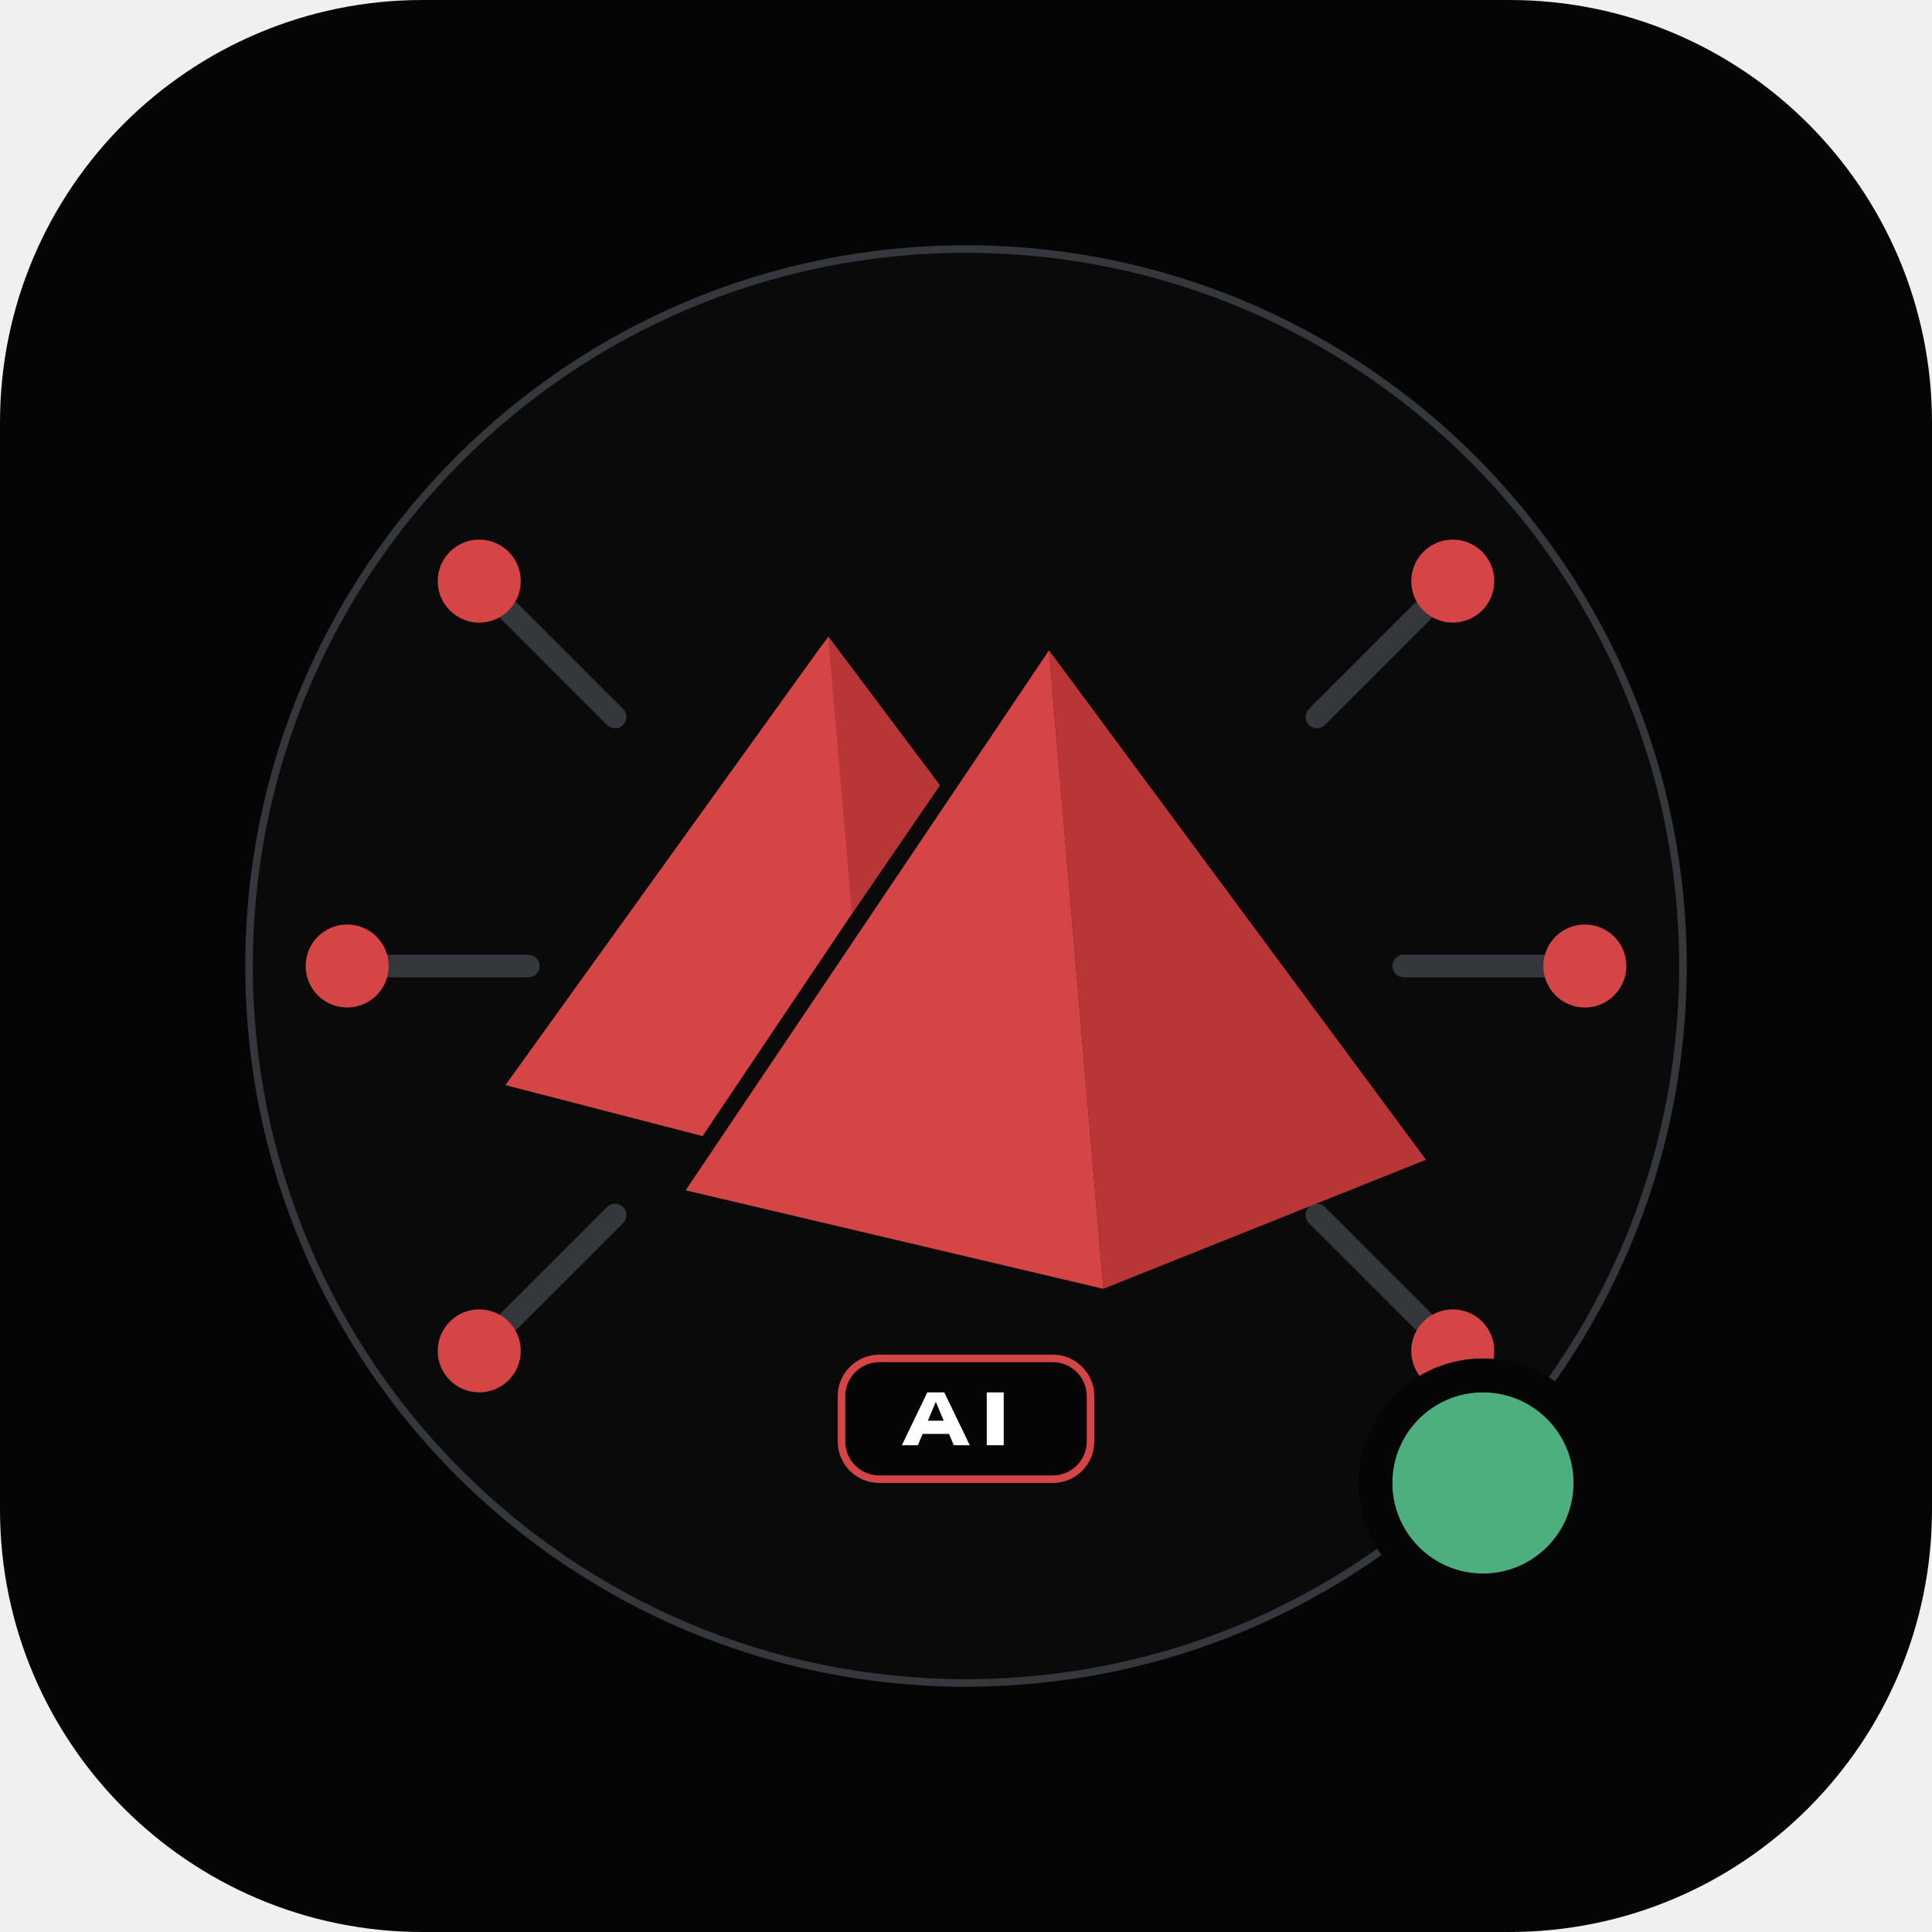
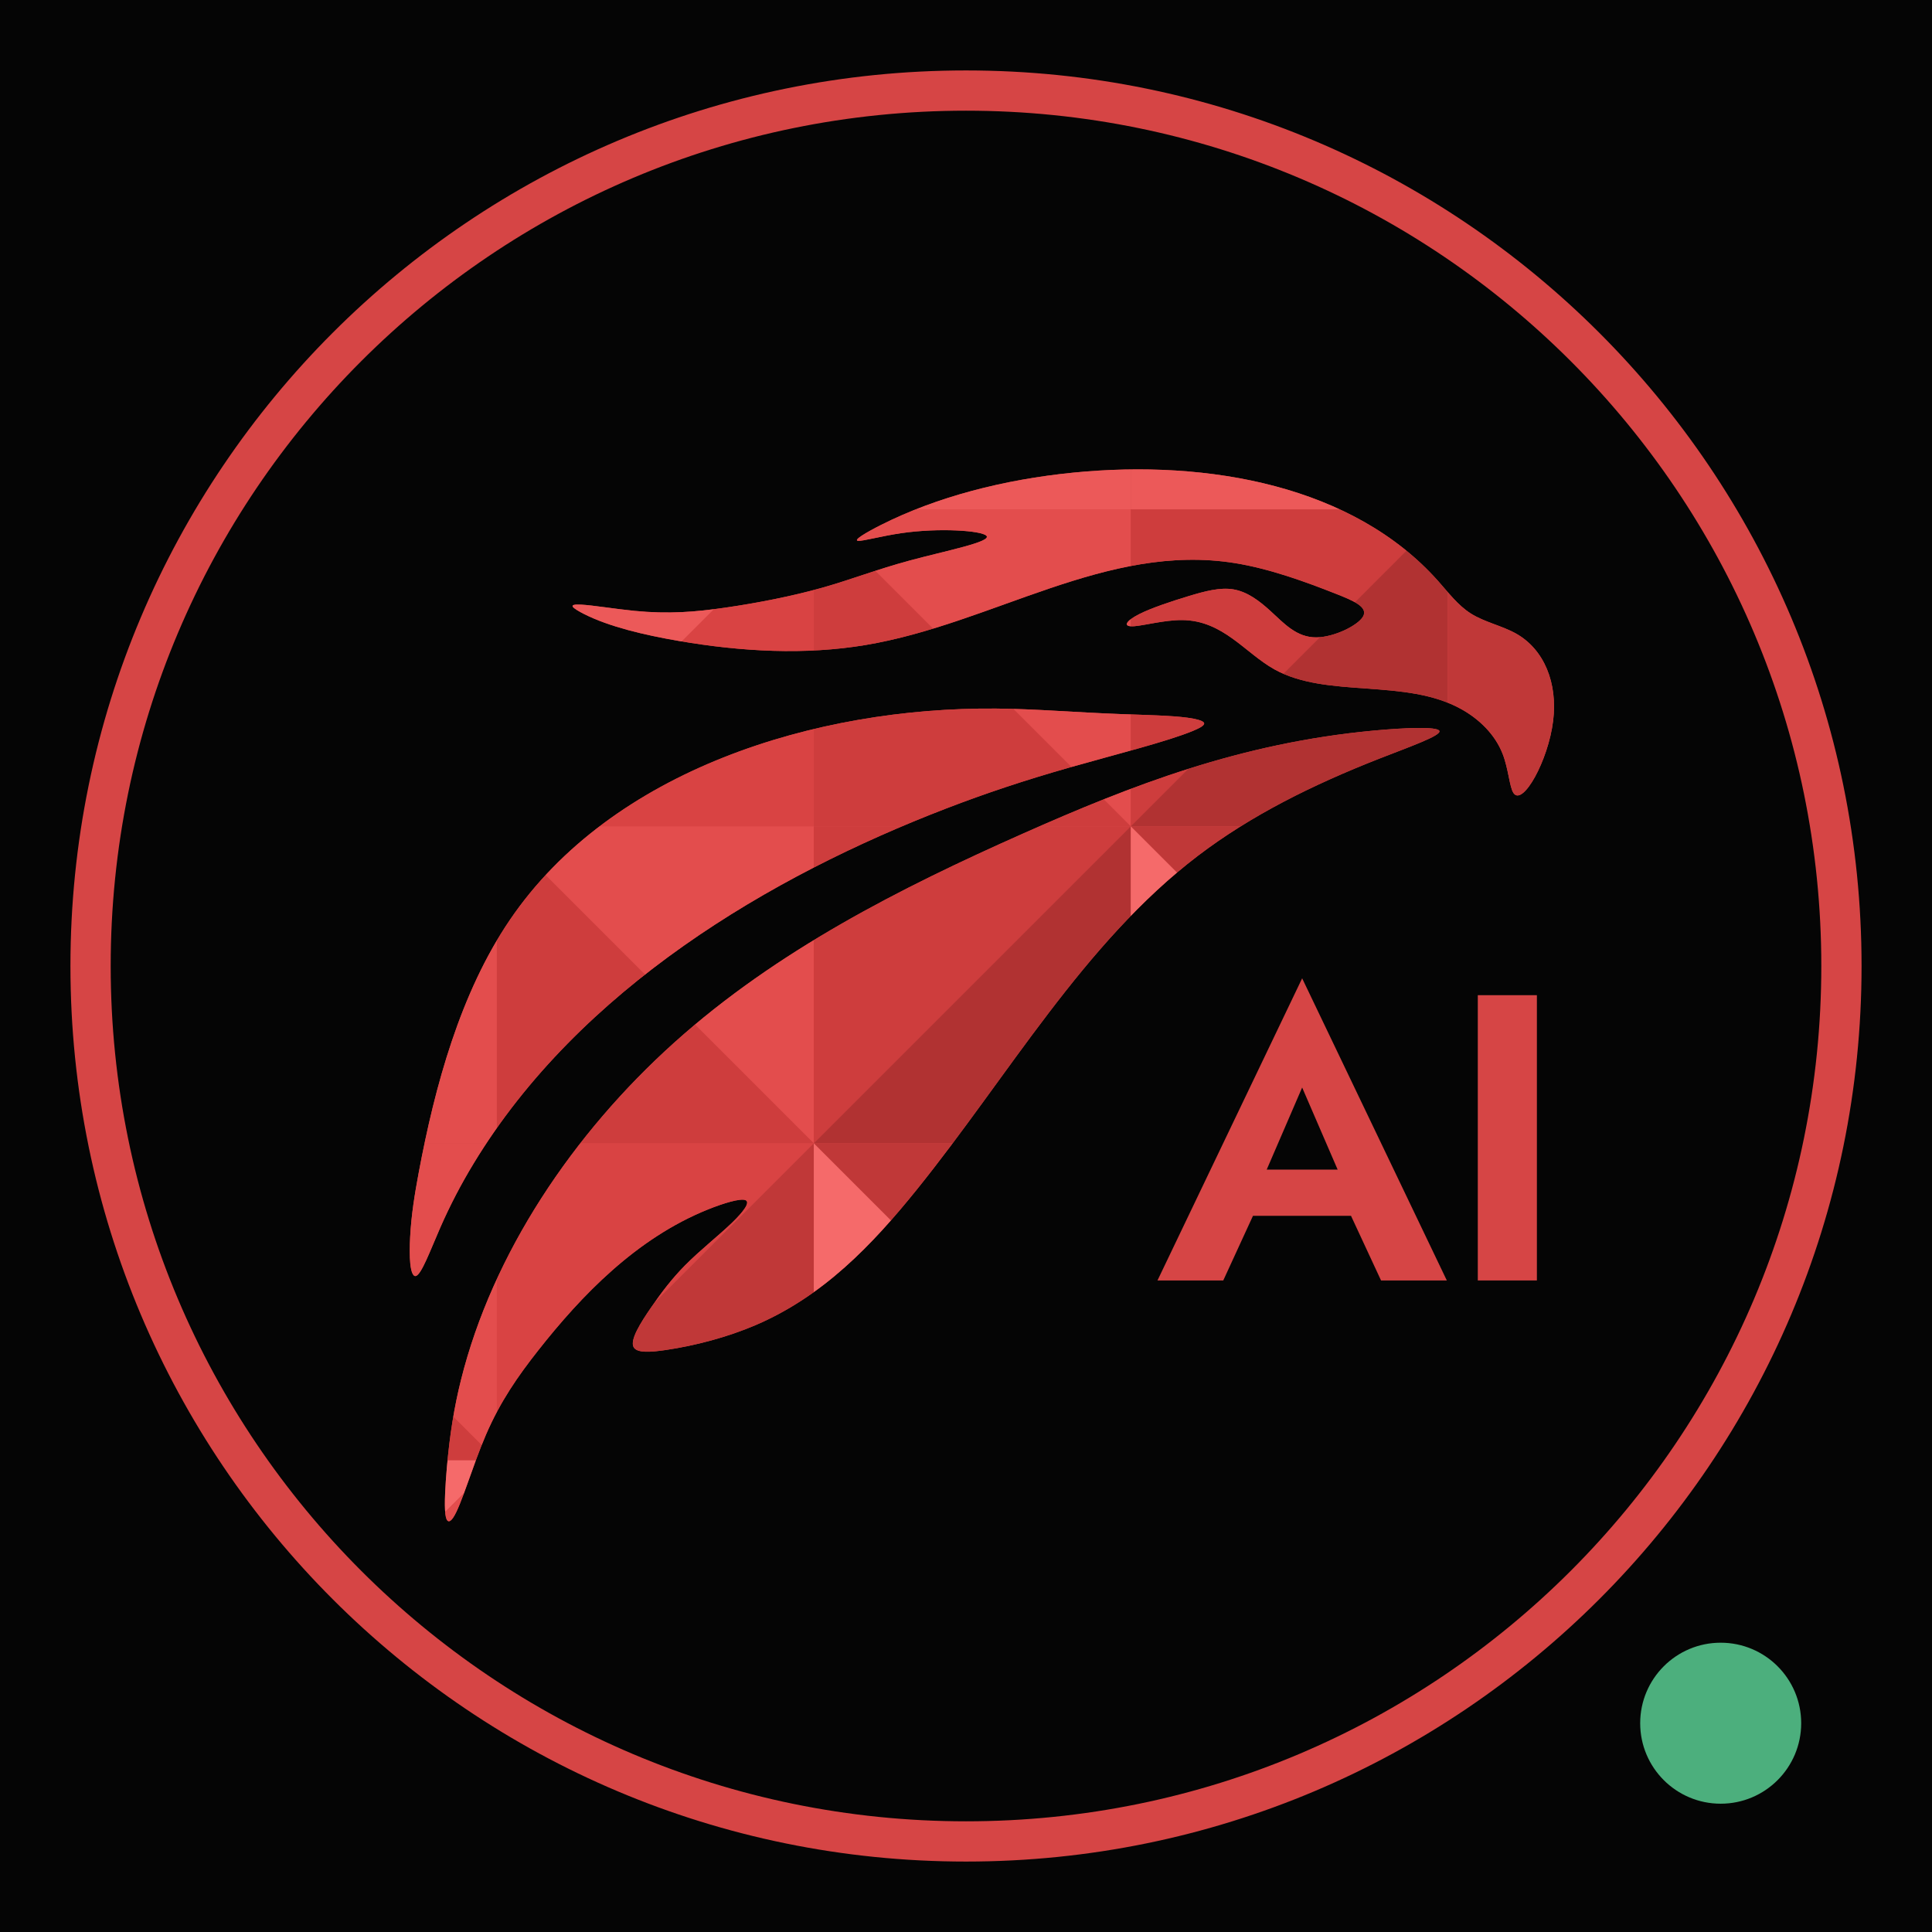
- <svg xmlns="http://www.w3.org/2000/svg" viewBox="0 0 1024 1024" width="1024" height="1024" role="img" aria-labelledby="title desc">
-   <rect width="1024" height="1024" rx="224" fill="#050505" />
-   <circle cx="512" cy="512" r="380" fill="#0a0a0a" stroke="#34383c" stroke-width="4" />
-   <g fill="none" stroke="#34383c" stroke-width="12" stroke-linecap="round" stroke-linejoin="round">
-     <path d="M196 512H280" />
-     <path d="M744 512H828" />
-     <path d="M270 324L326 380" />
-     <path d="M698 380L754 324" />
-     <path d="M270 700L326 644" />
-     <path d="M698 644L754 700" />
+ <svg xmlns="http://www.w3.org/2000/svg" viewBox="-20 -22.5 384 384" width="384" height="384" role="img" aria-labelledby="title desc" shape-rendering="geometricPrecision">
+   <rect x="-20" y="-22.5" width="384" height="384" fill="#050505" />
+   <defs>
+     <clipPath id="avatar-silhouette" clipPathUnits="userSpaceOnUse">
+       <path d="M 193.337 71.437 C 179.523 72.804 166.143 76.270 155.109 81.836 C 152.194 83.307 149.443 84.924 150.585 84.998 C 151.542 85.060 155.229 84.040 159.126 83.471 C 166.749 82.358 175.175 82.970 176.072 84.002 C 177.118 85.207 167.914 86.984 160.769 88.921 C 154.095 90.732 149.217 92.682 143.378 94.327 C 137.368 96.020 130.340 97.389 123.921 98.307 C 118.198 99.125 112.959 99.585 106.109 98.915 C 102.236 98.536 97.847 97.795 95.476 97.675 C 94.244 97.612 93.557 97.717 93.880 98.137 C 94.143 98.479 95.077 99.029 96.093 99.544 C 101.042 102.048 107.955 103.696 114.903 104.889 C 127.405 107.037 140.023 107.712 152.030 105.704 C 177.333 101.471 199.927 85.321 225.434 89.419 C 232.291 90.520 239.359 93.086 245.621 95.561 C 248.954 96.878 252.059 98.170 250.884 100.094 C 249.810 101.854 245.160 104.141 241.661 104.183 C 237.697 104.230 235.209 101.395 232.481 98.908 C 230.259 96.884 227.878 95.091 225.118 94.638 C 222.474 94.205 219.484 95.003 216.215 95.992 C 212.659 97.068 208.774 98.370 206.413 99.568 C 203.725 100.931 203.010 102.158 205.472 101.964 C 207.459 101.808 211.518 100.725 214.910 100.743 C 223.100 100.788 227.402 107.252 233.306 110.543 C 243.779 116.380 259.294 112.235 270.463 118.457 C 274.037 120.447 277.166 123.499 278.663 127.345 C 279.852 130.399 280.012 133.952 280.832 135.139 C 282.651 137.772 287.717 128.748 288.698 120.773 C 289.626 113.233 286.903 106.630 281.441 103.495 C 278.626 101.879 275.084 101.184 272.326 99.434 C 269.774 97.815 267.893 95.293 265.831 92.975 C 249.067 74.128 220.371 68.762 193.337 71.437 Z M 178.002 118.334 C 142.068 118.022 101.572 130.558 81.331 160.353 C 71.478 174.856 66.424 193.448 63.217 210.603 C 62.431 214.806 61.757 218.921 61.522 223.335 C 61.420 225.250 61.400 227.221 61.549 228.661 C 61.718 230.299 62.105 231.249 62.647 231.118 C 63.764 230.847 65.541 225.984 67.492 221.529 C 69.501 216.943 71.694 212.789 74.109 208.799 C 95.174 173.994 133.141 151.628 168.097 138.180 C 175.932 135.166 183.615 132.600 192.743 130.002 C 201.739 127.443 212.138 124.853 217.203 122.728 C 218.624 122.132 219.626 121.572 219.262 121.101 C 218.964 120.714 217.750 120.387 216.054 120.154 C 212.772 119.705 207.685 119.612 203.040 119.439 C 193.531 119.087 185.876 118.402 178.002 118.334 Z M 252.931 122.720 C 226.526 125.198 205.054 133.528 183.260 143.211 C 159.027 153.977 134.396 166.416 114.033 184.707 C 93.865 202.823 77.884 226.679 71.625 251.775 C 70.291 257.125 69.398 262.532 68.814 269.248 C 68.513 272.713 68.293 276.528 68.518 278.403 C 68.728 280.162 69.329 280.215 70.045 279.181 C 71.658 276.851 73.854 268.997 76.583 262.676 C 79.482 255.959 82.982 250.973 86.966 245.910 C 95.593 234.950 106.489 223.628 120.660 217.910 C 123.831 216.630 127.166 215.631 128.165 216.036 C 129.187 216.451 127.761 218.337 125.527 220.499 C 122.902 223.038 119.164 225.958 116.143 229.016 C 113.571 231.620 111.519 234.324 109.510 237.227 C 107.310 240.407 105.160 243.826 105.938 245.259 C 106.604 246.485 109.413 246.256 112.384 245.815 C 118.149 244.960 124.521 243.306 130.224 240.860 C 143.610 235.116 153.305 225.002 162.234 213.924 C 180.375 191.419 195.358 164.932 218.075 147.612 C 228.636 139.560 240.869 133.489 254.208 128.261 C 260.224 125.904 266.465 123.717 266.088 122.780 C 265.723 121.874 259.189 122.133 252.931 122.720 Z" />
+     </clipPath>
+   </defs>
+   <path id="avatar-silhouette-path" d="M 193.337 71.437 C 179.523 72.804 166.143 76.270 155.109 81.836 C 152.194 83.307 149.443 84.924 150.585 84.998 C 151.542 85.060 155.229 84.040 159.126 83.471 C 166.749 82.358 175.175 82.970 176.072 84.002 C 177.118 85.207 167.914 86.984 160.769 88.921 C 154.095 90.732 149.217 92.682 143.378 94.327 C 137.368 96.020 130.340 97.389 123.921 98.307 C 118.198 99.125 112.959 99.585 106.109 98.915 C 102.236 98.536 97.847 97.795 95.476 97.675 C 94.244 97.612 93.557 97.717 93.880 98.137 C 94.143 98.479 95.077 99.029 96.093 99.544 C 101.042 102.048 107.955 103.696 114.903 104.889 C 127.405 107.037 140.023 107.712 152.030 105.704 C 177.333 101.471 199.927 85.321 225.434 89.419 C 232.291 90.520 239.359 93.086 245.621 95.561 C 248.954 96.878 252.059 98.170 250.884 100.094 C 249.810 101.854 245.160 104.141 241.661 104.183 C 237.697 104.230 235.209 101.395 232.481 98.908 C 230.259 96.884 227.878 95.091 225.118 94.638 C 222.474 94.205 219.484 95.003 216.215 95.992 C 212.659 97.068 208.774 98.370 206.413 99.568 C 203.725 100.931 203.010 102.158 205.472 101.964 C 207.459 101.808 211.518 100.725 214.910 100.743 C 223.100 100.788 227.402 107.252 233.306 110.543 C 243.779 116.380 259.294 112.235 270.463 118.457 C 274.037 120.447 277.166 123.499 278.663 127.345 C 279.852 130.399 280.012 133.952 280.832 135.139 C 282.651 137.772 287.717 128.748 288.698 120.773 C 289.626 113.233 286.903 106.630 281.441 103.495 C 278.626 101.879 275.084 101.184 272.326 99.434 C 269.774 97.815 267.893 95.293 265.831 92.975 C 249.067 74.128 220.371 68.762 193.337 71.437 Z M 178.002 118.334 C 142.068 118.022 101.572 130.558 81.331 160.353 C 71.478 174.856 66.424 193.448 63.217 210.603 C 62.431 214.806 61.757 218.921 61.522 223.335 C 61.420 225.250 61.400 227.221 61.549 228.661 C 61.718 230.299 62.105 231.249 62.647 231.118 C 63.764 230.847 65.541 225.984 67.492 221.529 C 69.501 216.943 71.694 212.789 74.109 208.799 C 95.174 173.994 133.141 151.628 168.097 138.180 C 175.932 135.166 183.615 132.600 192.743 130.002 C 201.739 127.443 212.138 124.853 217.203 122.728 C 218.624 122.132 219.626 121.572 219.262 121.101 C 218.964 120.714 217.750 120.387 216.054 120.154 C 212.772 119.705 207.685 119.612 203.040 119.439 C 193.531 119.087 185.876 118.402 178.002 118.334 Z M 252.931 122.720 C 226.526 125.198 205.054 133.528 183.260 143.211 C 159.027 153.977 134.396 166.416 114.033 184.707 C 93.865 202.823 77.884 226.679 71.625 251.775 C 70.291 257.125 69.398 262.532 68.814 269.248 C 68.513 272.713 68.293 276.528 68.518 278.403 C 68.728 280.162 69.329 280.215 70.045 279.181 C 71.658 276.851 73.854 268.997 76.583 262.676 C 79.482 255.959 82.982 250.973 86.966 245.910 C 95.593 234.950 106.489 223.628 120.660 217.910 C 123.831 216.630 127.166 215.631 128.165 216.036 C 129.187 216.451 127.761 218.337 125.527 220.499 C 122.902 223.038 119.164 225.958 116.143 229.016 C 113.571 231.620 111.519 234.324 109.510 237.227 C 107.310 240.407 105.160 243.826 105.938 245.259 C 106.604 246.485 109.413 246.256 112.384 245.815 C 118.149 244.960 124.521 243.306 130.224 240.860 C 143.610 235.116 153.305 225.002 162.234 213.924 C 180.375 191.419 195.358 164.932 218.075 147.612 C 228.636 139.560 240.869 133.489 254.208 128.261 C 260.224 125.904 266.465 123.717 266.088 122.780 C 265.723 121.874 259.189 122.133 252.931 122.720 Z" fill="#d64545" />
+   <g id="horus-lowpoly-mark" clip-path="url(#avatar-silhouette)" data-facets="24">
+     <polygon points="204.75,15.75 204.75,78.75 141.75,78.75" fill="#ec5959" />
+     <polygon points="204.75,15.75 267.75,78.75 204.75,78.75" fill="#ec5959" />
+     <polygon points="78.75,78.75 141.75,78.75 78.75,141.75" fill="#ec5959" />
+     <polygon points="141.75,78.75 141.75,141.75 78.75,141.75" fill="#d94343" />
+     <polygon points="141.75,78.75 204.75,78.75 204.75,141.75" fill="#e34d4d" />
+     <polygon points="141.75,78.75 204.75,141.75 141.75,141.75" fill="#ce3d3d" />
+     <polygon points="204.75,78.75 267.75,78.75 204.75,141.75" fill="#ce3d3d" />
+     <polygon points="267.75,78.75 267.75,141.75 204.75,141.75" fill="#b13232" />
+     <polygon points="267.75,78.75 330.75,141.75 267.75,141.75" fill="#c03838" />
+     <polygon points="78.75,141.75 78.75,204.75 15.75,204.75" fill="#e34d4d" />
+     <polygon points="78.75,141.75 141.75,141.75 141.75,204.75" fill="#e34d4d" />
+     <polygon points="78.75,141.75 141.75,204.75 78.75,204.75" fill="#ce3d3d" />
+     <polygon points="141.75,141.75 204.75,141.75 141.75,204.75" fill="#ce3d3d" />
+     <polygon points="204.75,141.75 204.75,204.75 141.75,204.75" fill="#b13232" />
+     <polygon points="204.75,141.75 267.75,141.75 267.75,204.75" fill="#c03838" />
+     <polygon points="204.75,141.75 267.75,204.75 204.75,204.75" fill="#f56a6a" />
+     <polygon points="15.75,204.75 78.75,204.75 78.75,267.75" fill="#e34d4d" />
+     <polygon points="15.75,204.75 78.75,267.75 15.75,267.75" fill="#ce3d3d" />
+     <polygon points="78.75,204.75 141.75,204.75 78.75,267.75" fill="#d94343" />
+     <polygon points="141.75,204.75 141.75,267.75 78.75,267.75" fill="#c03838" />
+     <polygon points="141.75,204.75 204.75,204.75 204.75,267.75" fill="#c03838" />
+     <polygon points="141.75,204.75 204.75,267.75 141.75,267.75" fill="#f56a6a" />
+     <polygon points="15.75,267.75 78.75,267.75 15.75,330.75" fill="#f56a6a" />
+     <polygon points="78.75,267.75 78.75,330.75 15.75,330.75" fill="#e34d4d" />
  </g>
-   <g fill="#d64545">
-     <circle cx="184" cy="512" r="22" />
-     <circle cx="840" cy="512" r="22" />
-     <circle cx="254" cy="308" r="22" />
-     <circle cx="770" cy="308" r="22" />
-     <circle cx="254" cy="716" r="22" />
-     <circle cx="770" cy="716" r="22" />
+   <g id="ai-signature" transform="translate(210 232) scale(0.081 -0.081)" fill="#d64545" aria-label="AI">
+     <path d="M172.715 158.569H542.715L525.573 271.999H189.858ZM355.715 473.426 461.143 229.57 459.286 193.712 549.285 0H710.717L355.715 741.429L0.714 0H162.145L254.145 200.141L251.43 231.856Z" transform="translate(0 0)" />
+     <path d="M75.714 700V0H220.717V700Z" transform="translate(711 0)" />
  </g>
-   <g transform="translate(268 337) scale(1.8)">
-     <path d="M160 4.274L271 154.274L176 192.274L160 4.274Z" fill="#b93636" />
-     <path d="M94.894 0L127.894 44L101.894 82L94.894 0Z" fill="#b93636" />
-     <path d="M160 4.274L176 192.274L53 163.274L160 4.274Z" fill="#d64545" />
-     <path d="M93.5 2.274L58 147.274L0 132.274L93.5 2.274Z" fill="#d64545" />
-     <path d="M95 0.274L102 81.774L58 147.274L0 132.274L95 0.274Z" fill="#d64545" />
-   </g>
-   <g transform="translate(444 718)">
-     <rect x="2" y="2" width="132" height="64" rx="20" fill="#050505" stroke="#d64545" stroke-width="4" />
-     <path d="M34 48L47.5 20H56.5L70 48H61.5L59 42H45L42.5 48H34ZM47.8 35H56.2L52 25L47.8 35Z" fill="#ffffff" />
-     <path d="M79 20H88V48H79V20Z" fill="#ffffff" />
-   </g>
-   <circle cx="786" cy="786" r="66" fill="#050505" />
-   <circle cx="786" cy="786" r="48" fill="#4caf7d" />
+   <path id="moko-red-ring" d="M 350 169.5 A 178 178 0 1 0 -6 169.5 A 178 178 0 1 0 350 169.5 Z M 342 169.5 A 170 170 0 1 1 2 169.5 A 170 170 0 1 1 342 169.5 Z" fill="#d64545" fill-rule="evenodd" />
+   <path d="M 347 320 A 25 25 0 1 0 297 320 A 25 25 0 1 0 347 320 Z" fill="#050505" />
+   <path d="M 338 320 A 16 16 0 1 0 306 320 A 16 16 0 1 0 338 320 Z" fill="#4caf7d" />
</svg>
